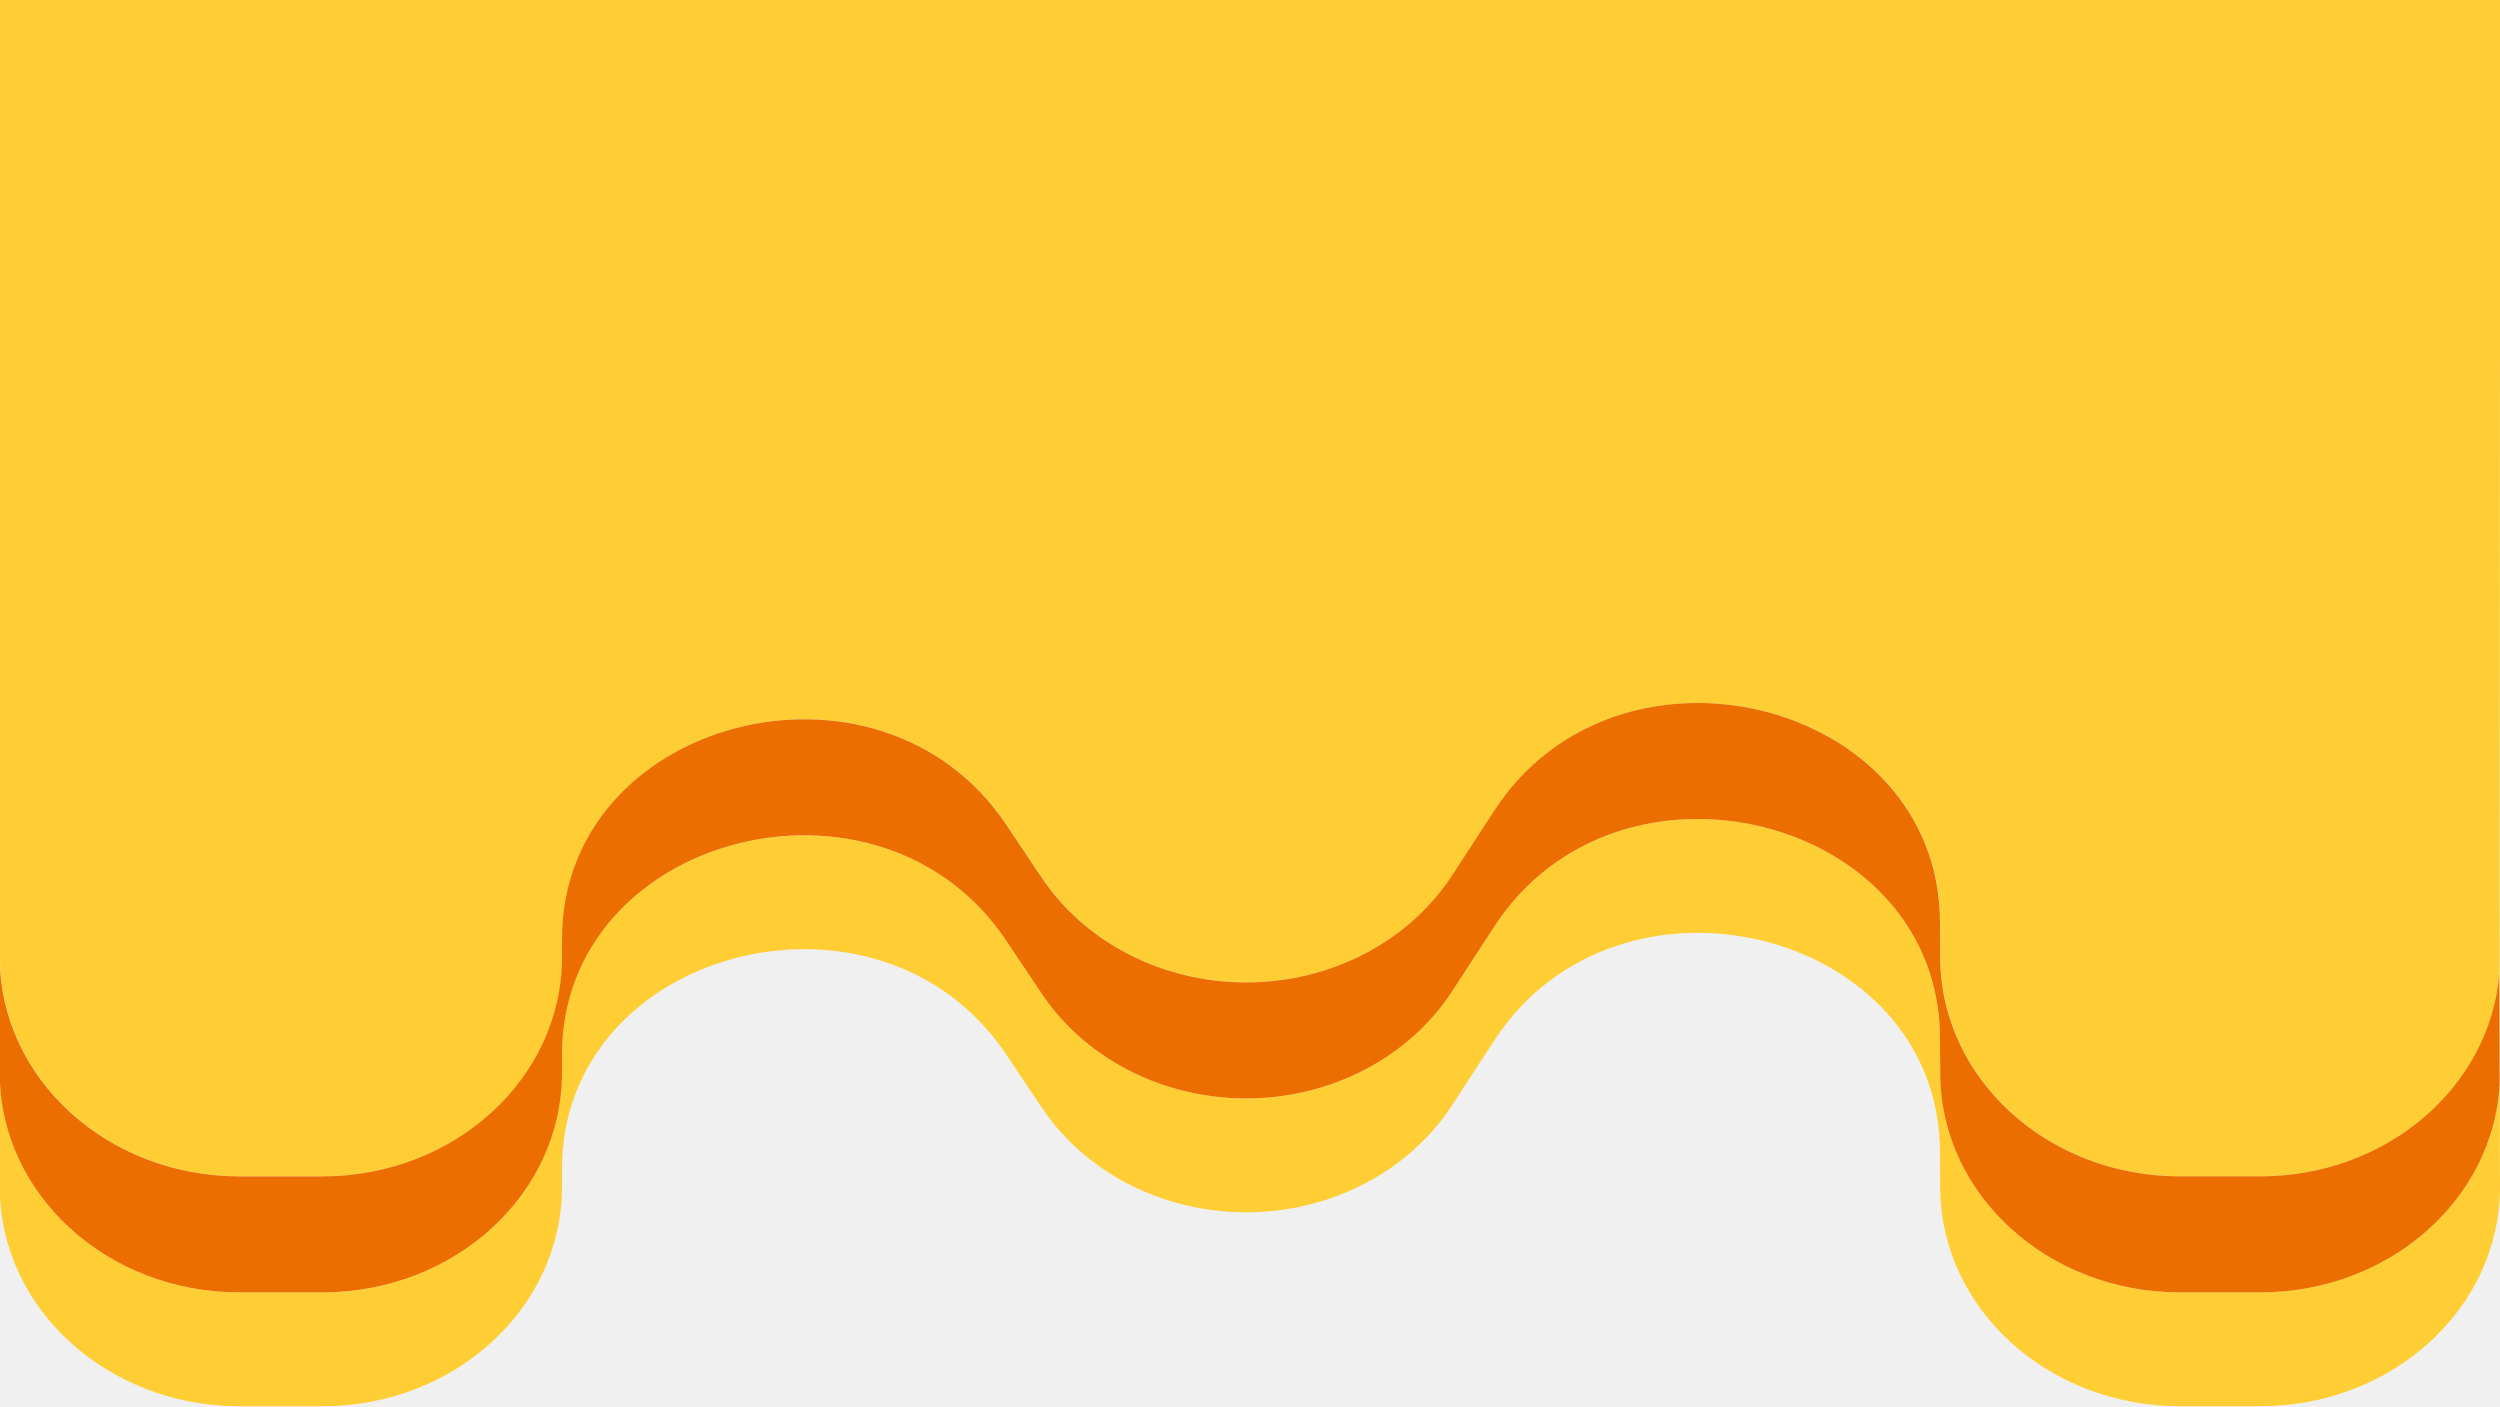
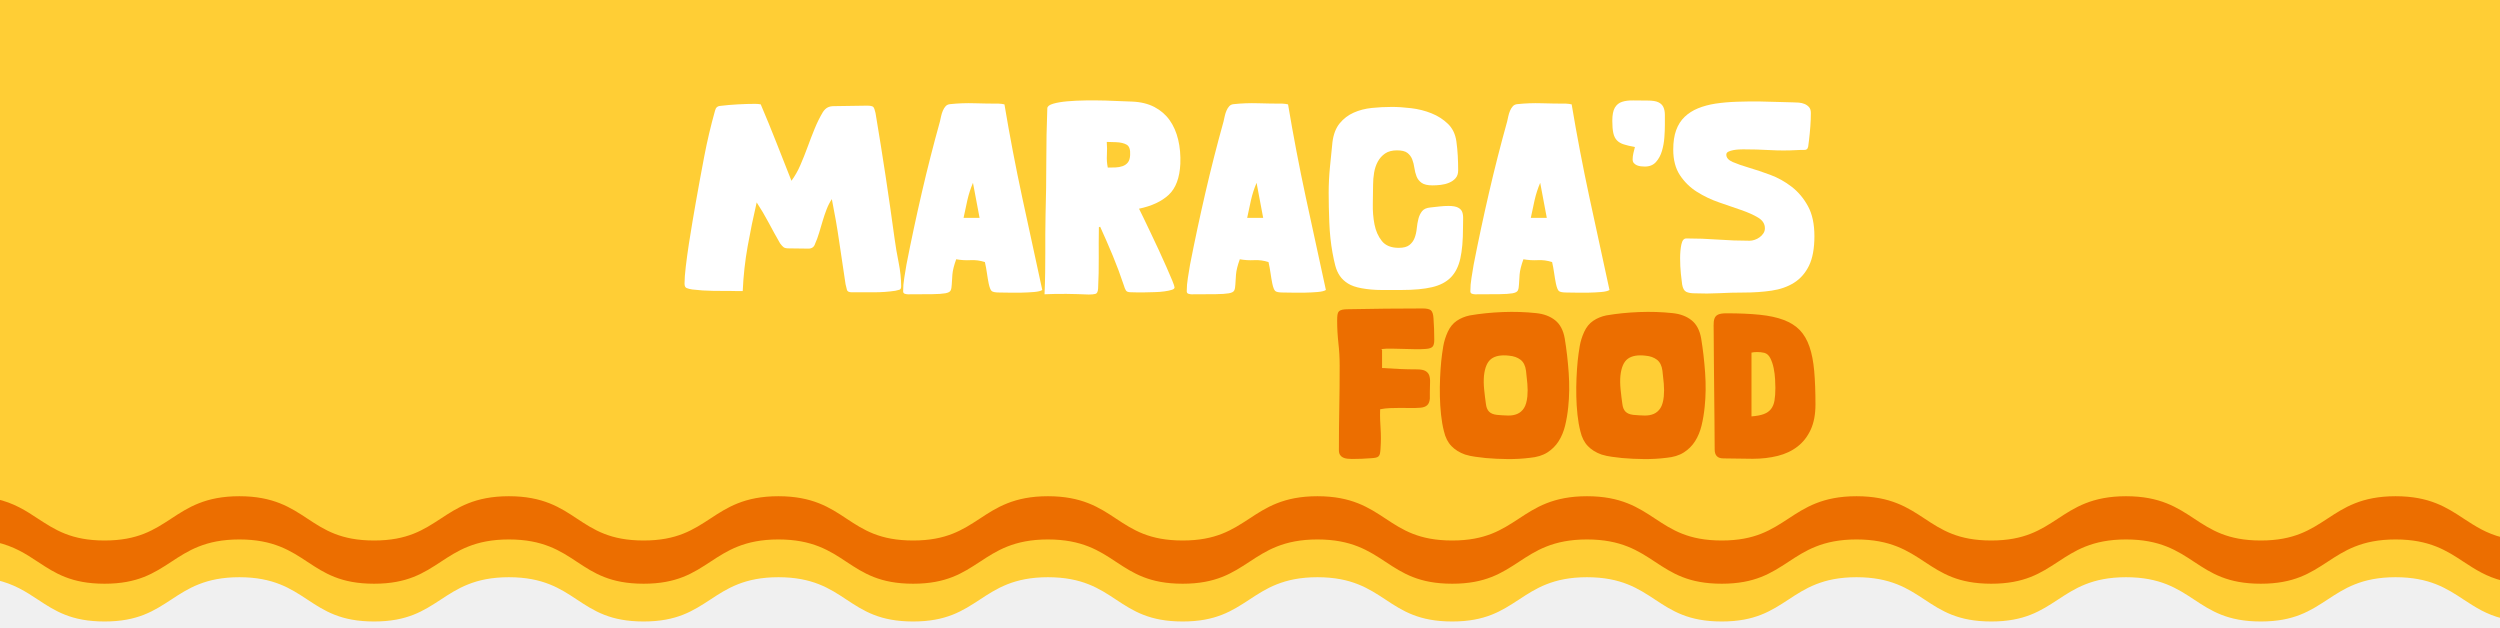
- <svg xmlns="http://www.w3.org/2000/svg" id="Camada_1" data-name="Camada 1" viewBox="0 0 1920 1080">
+ <svg xmlns="http://www.w3.org/2000/svg" id="Camada_1" data-name="Camada 1" viewBox="0 0 1920 481.9">
  <defs>
    <style>
      .cls-1 {
+         fill: #fff;
+       }
+ 
+       .cls-2 {
        fill: #ec6e00;
      }

-       .cls-2 {
+       .cls-3 {
        fill: #ffce35;
      }
    </style>
  </defs>
-   <path class="cls-2" d="m184.06,903.44h63.65c101.67,0,184.08-75.4,184.08-168.41v-13.93c0-169.96,243.93-232.92,341.02-88.01l27.48,41.01c33.47,49.95,92.9,80.39,156.94,80.39h0c64.85,0,124.92-31.22,158.12-82.19l32.55-49.96c95.46-146.53,341.2-85.27,342.2,85.31l.17,28.27c.55,92.65,82.8,167.5,184.08,167.5h61.74c97.05,0,176.52-68.7,183.57-155.78l.51-747.66H-.18v281.44H-.02v453.59c0,93.01,82.42,168.41,184.08,168.41Z" />
-   <path class="cls-2" d="m1735.92,992.55h-61.74c-101.28,0-183.53-74.85-184.08-167.5l-.17-28.27c-1-170.58-246.74-231.85-342.2-85.31l-32.55,49.96c-33.2,50.96-93.27,82.19-158.12,82.19h0c-64.04,0-123.47-30.45-156.94-80.39l-27.48-41.01c-97.09-144.9-341.02-81.95-341.02,88.01v13.93c0,93.01-82.42,168.41-184.08,168.41h-63.65C82.22,992.55-.2,917.15-.2,824.14v87.45c0,93.01,82.42,168.41,184.08,168.41h63.65c101.67,0,184.08-75.4,184.08-168.41v-13.93c0-169.96,243.93-232.92,341.02-88.01l27.48,41.01c33.47,49.95,92.9,80.39,156.94,80.39h0c64.85,0,124.92-31.22,158.12-82.19l32.55-49.96c95.46-146.53,341.2-85.27,342.2,85.31l.17,28.27c.55,92.65,82.8,167.5,184.08,167.5h61.74c101.87,0,184.37-75.69,184.08-168.89l-.24-78.3c-4.93,88.95-85.32,159.74-183.84,159.74Z" />
-   <path class="cls-1" d="m1735.92,903.44h-61.74c-101.28,0-183.53-74.85-184.08-167.5l-.17-28.27c-1-170.58-246.74-231.85-342.2-85.31l-32.55,49.96c-33.2,50.96-93.27,82.19-158.12,82.19h0c-64.04,0-123.47-30.45-156.94-80.39l-27.48-41.01c-97.09-144.9-341.02-81.95-341.02,88.01v13.93c0,93.01-82.42,168.41-184.08,168.41h-63.65C82.22,903.44-.2,828.04-.2,735.04v89.11c0,93.01,82.42,168.41,184.08,168.41h63.65c101.67,0,184.08-75.4,184.08-168.41v-13.93c0-169.96,243.93-232.92,341.02-88.01l27.48,41.01c33.47,49.95,92.9,80.39,156.94,80.39h0c64.85,0,124.92-31.22,158.12-82.19l32.55-49.96c95.46-146.53,341.2-85.27,342.2,85.31l.17,28.27c.55,92.65,82.8,167.5,184.08,167.5h61.74c98.52,0,178.91-70.79,183.84-159.74l-.27-85.15c-7.05,87.08-86.52,155.78-183.57,155.78Z" />
+   <path class="cls-3" d="m80.3,477.3c25.6,0,38-8.2,51.2-16.8,12.8-8.4,26.1-17.2,52.3-17.2s39.4,8.7,52.3,17.2c13.2,8.7,25.6,16.8,51.2,16.8s38-8.2,51.2-16.8c12.8-8.4,26.1-17.2,52.3-17.2s39.5,8.7,52.3,17.2c13.2,8.7,25.6,16.8,51.2,16.8s38-8.2,51.2-16.8c12.8-8.4,26.1-17.2,52.3-17.2s39.5,8.7,52.3,17.2c13.2,8.7,25.6,16.8,51.2,16.8s38-8.2,51.2-16.8c12.8-8.4,26.1-17.2,52.3-17.2s39.5,8.7,52.3,17.2c13.2,8.7,25.6,16.8,51.2,16.8s38-8.2,51.2-16.8c12.8-8.4,26.1-17.2,52.3-17.2s39.4,8.7,52.3,17.2c13.2,8.7,25.6,16.8,51.2,16.8s38-8.2,51.2-16.8c12.8-8.4,26.1-17.2,52.3-17.2s39.4,8.7,52.3,17.2c13.2,8.7,25.6,16.8,51.2,16.8s38-8.2,51.2-16.8c12.8-8.4,26.1-17.2,52.3-17.2s39.4,8.7,52.3,17.2c13.2,8.7,25.6,16.8,51.2,16.8s38-8.2,51.2-16.8c12.8-8.4,26.1-17.2,52.3-17.2s39.4,8.7,52.3,17.2c13.2,8.7,25.6,16.8,51.2,16.8s38-8.2,51.2-16.8c12.8-8.4,26.1-17.2,52.3-17.2s39.4,8.7,52.3,17.2c8.9,5.8,17.4,11.4,29.8,14.5v-202.3H-3.3v172.6c14,3.1,23.3,9.2,32.4,15.2,13.2,8.7,25.6,16.8,51.2,16.8h0Z" />
+   <path class="cls-2" d="m80.3,448.3c25.6,0,38-8.2,51.2-16.8,12.8-8.4,26.1-17.2,52.3-17.2s39.4,8.7,52.3,17.2c13.2,8.7,25.6,16.8,51.2,16.8s38-8.2,51.2-16.8c12.8-8.4,26.1-17.2,52.3-17.2s39.5,8.7,52.3,17.2c13.2,8.7,25.6,16.8,51.2,16.8s38-8.2,51.2-16.8c12.8-8.4,26.1-17.2,52.3-17.2s39.5,8.7,52.3,17.2c13.2,8.7,25.6,16.8,51.2,16.8s38-8.2,51.2-16.8c12.8-8.4,26.1-17.2,52.3-17.2s39.5,8.7,52.3,17.2c13.2,8.7,25.6,16.8,51.2,16.8s38-8.2,51.2-16.8c12.8-8.4,26.1-17.2,52.3-17.2s39.4,8.7,52.3,17.2c13.2,8.7,25.6,16.8,51.2,16.8s38-8.2,51.2-16.8c12.8-8.4,26.1-17.2,52.3-17.2s39.4,8.7,52.3,17.2c13.2,8.7,25.6,16.8,51.2,16.8s38-8.2,51.2-16.8c12.8-8.4,26.1-17.2,52.3-17.2s39.4,8.7,52.3,17.2c13.2,8.7,25.6,16.8,51.2,16.8s38-8.2,51.2-16.8c12.8-8.4,26.1-17.2,52.3-17.2s39.4,8.7,52.3,17.2c13.2,8.7,25.6,16.8,51.2,16.8s38-8.2,51.2-16.8c12.8-8.4,26.1-17.2,52.3-17.2s39.4,8.7,52.3,17.2c8.9,5.8,17.4,11.4,29.8,14.5v-202.3H-3.3v172.6c14,3.1,23.3,9.2,32.4,15.2,13.2,8.7,25.6,16.8,51.2,16.8h0Z" />
+   <path class="cls-3" d="m80.3,415.1c25.6,0,38-8.2,51.2-16.8,12.8-8.4,26.1-17.2,52.3-17.2s39.4,8.7,52.3,17.2c13.2,8.7,25.6,16.8,51.2,16.8s38-8.2,51.2-16.8c12.8-8.4,26.1-17.2,52.3-17.2s39.5,8.7,52.3,17.2c13.2,8.7,25.6,16.8,51.2,16.8s38-8.2,51.2-16.8c12.8-8.4,26.1-17.2,52.3-17.2s39.5,8.7,52.3,17.2c13.2,8.7,25.6,16.8,51.2,16.8s38-8.2,51.2-16.8c12.8-8.4,26.1-17.2,52.3-17.2s39.5,8.7,52.3,17.2c13.2,8.7,25.6,16.8,51.2,16.8s38-8.2,51.2-16.8c12.8-8.4,26.1-17.2,52.3-17.2s39.4,8.7,52.3,17.2c13.2,8.7,25.6,16.8,51.2,16.8s38-8.2,51.2-16.8c12.8-8.4,26.1-17.2,52.3-17.2s39.4,8.7,52.3,17.2c13.2,8.7,25.6,16.8,51.2,16.8s38-8.2,51.2-16.8c12.8-8.4,26.1-17.2,52.3-17.2s39.4,8.7,52.3,17.2c13.2,8.7,25.6,16.8,51.2,16.8s38-8.2,51.2-16.8c12.8-8.4,26.1-17.2,52.3-17.2s39.4,8.7,52.3,17.2c13.2,8.7,25.6,16.8,51.2,16.8s38-8.2,51.2-16.8c12.8-8.4,26.1-17.2,52.3-17.2s39.4,8.7,52.3,17.2c8.9,5.8,17.4,11.4,29.8,14.5V-3.2H-3.3v386.3c14,3.1,23.3,9.2,32.4,15.2,13.2,8.6,25.6,16.8,51.2,16.8h0Z" />
+   <g>
+     <g>
+       <path class="cls-1" d="m564.53,223.48c-5.46,0-10.99-.03-16.58-.1-5.59-.06-11.05-.42-16.38-1.07-1.69-.26-3.09-.62-4.19-1.07-1.1-.45-1.66-1.59-1.66-3.41,0-3.38.33-7.8.98-13.26.65-5.46,1.43-11.18,2.34-17.16.91-5.98,1.85-11.8,2.83-17.45.98-5.65,1.79-10.37,2.44-14.14,2.08-11.83,4.26-23.69,6.53-35.59,2.27-11.9,5.04-23.63,8.29-35.2.52-2.34,1.88-3.57,4.1-3.71,4.16-.52,8.64-.91,13.46-1.17,4.81-.26,9.29-.39,13.45-.39.65,0,1.33.03,2.05.1.71.07,1.4.16,2.05.29,4.16,9.75,8.16,19.5,11.99,29.25,3.83,9.75,7.7,19.57,11.6,29.44,2.6-3.51,4.88-7.51,6.83-11.99,1.95-4.49,3.8-9.13,5.56-13.94,1.75-4.81,3.57-9.52,5.46-14.14,1.88-4.61,4-8.87,6.34-12.77,1.04-1.56,2.21-2.7,3.51-3.41,1.3-.71,2.92-1.07,4.88-1.07,4.16,0,8.35-.06,12.58-.19,4.22-.13,8.48-.19,12.77-.19,2.6,0,4.22.33,4.88.97.65.65,1.23,2.21,1.76,4.68,2.73,16.25,5.3,32.31,7.7,48.17,2.4,15.86,4.71,31.92,6.92,48.17.78,5.85,1.82,11.99,3.12,18.43,1.3,6.44,1.95,12.58,1.95,18.43,0,1.43-.46,2.28-1.37,2.54-.91.26-1.95.52-3.12.78-5.2.78-10.73,1.17-16.58,1.17h-16.77c-2.21,0-3.48-.62-3.8-1.85-.33-1.23-.68-2.7-1.07-4.39-1.69-11.05-3.31-21.97-4.88-32.76-1.56-10.79-3.45-21.65-5.65-32.56-1.56,2.34-2.89,4.94-4,7.8-1.11,2.86-2.11,5.82-3.02,8.87-.91,3.06-1.82,6.11-2.73,9.17-.91,3.06-1.95,5.88-3.12,8.48-.78,2.47-2.47,3.7-5.07,3.7l-15.21-.19c-1.82,0-3.12-.29-3.9-.88-.78-.58-1.69-1.59-2.73-3.02-2.99-5.2-5.92-10.5-8.77-15.89-2.86-5.39-5.92-10.56-9.17-15.5-2.6,11.18-4.91,22.39-6.92,33.64-2.02,11.25-3.28,22.72-3.8,34.42h-5.85Z" />
+       <path class="cls-1" d="m800.48,222.7c-1.17.78-3.28,1.3-6.34,1.56-3.06.26-6.27.42-9.65.49-3.38.07-6.66.07-9.85,0-3.19-.06-5.56-.1-7.12-.1-3.12,0-5.1-.39-5.95-1.17-.85-.78-1.59-2.66-2.24-5.65-.52-2.6-.98-5.3-1.37-8.09-.39-2.79-.91-5.62-1.56-8.48-3.64-1.17-7.31-1.66-11.02-1.46-3.71.2-7.38-.03-11.02-.68-1.69,4.68-2.67,8.58-2.92,11.7-.26,3.12-.42,5.69-.49,7.7-.07,2.02-.36,3.54-.88,4.58-.52,1.04-1.89,1.75-4.1,2.15-2.21.39-5.56.62-10.04.68-4.48.06-10.69.1-18.62.1-.65,0-1.43-.13-2.34-.39-.91-.26-1.36-.91-1.36-1.95,0-3.38.29-6.83.88-10.33.58-3.51,1.14-6.89,1.66-10.14,3.64-18.59,7.57-37.02,11.8-55.28,4.22-18.26,8.87-36.5,13.94-54.7.26-1.17.55-2.5.88-4,.32-1.49.78-2.92,1.37-4.29.58-1.36,1.3-2.5,2.14-3.41.84-.91,1.98-1.43,3.41-1.56,6.11-.65,12.35-.88,18.72-.68,6.37.19,12.61.29,18.72.29.78,0,1.53.07,2.24.19.71.13,1.4.26,2.05.39,4.03,24.05,8.58,47.87,13.65,71.47,5.07,23.6,10.2,47.29,15.4,71.08Zm-48.17-55.38l-5.07-26.91c-1.82,4.29-3.25,8.71-4.29,13.26-1.04,4.55-2.02,9.1-2.93,13.65h12.29Z" />
+       <path class="cls-1" d="m874.77,160.3c.65,1.17,1.75,3.41,3.31,6.73s3.38,7.12,5.46,11.41c2.08,4.29,4.19,8.78,6.34,13.46,2.15,4.68,4.13,9.07,5.95,13.16,1.82,4.1,3.31,7.57,4.48,10.43,1.17,2.86,1.75,4.62,1.75,5.26,0,.78-.72,1.4-2.15,1.85-1.43.46-3.28.85-5.56,1.17-2.28.33-4.75.52-7.41.58-2.67.07-5.23.13-7.7.19-2.47.07-4.71.07-6.73,0-2.02-.06-3.41-.1-4.19-.1-1.82,0-3.02-.45-3.61-1.36-.58-.91-1.14-2.27-1.66-4.1-2.6-7.8-5.43-15.37-8.48-22.72-3.06-7.34-6.27-14.72-9.65-22.13l-.98.39c-.13,7.93-.16,15.79-.1,23.6.06,7.8-.1,15.6-.49,23.4-.13,2.47-.81,3.87-2.05,4.19-1.24.32-2.96.49-5.17.49-5.72-.26-11.34-.42-16.87-.49-5.53-.07-11.21.03-17.06.29.26-5.85.42-11.37.49-16.57.06-5.2.1-10.24.1-15.11v-14.43c0-4.74.06-9.65.19-14.72.39-13.78.58-27.5.58-41.15s.26-27.3.78-40.95c.13-1.43,1.62-2.57,4.48-3.41,2.86-.84,6.47-1.46,10.82-1.85,4.35-.39,9.13-.62,14.33-.68,5.2-.06,10.2-.03,15.01.1,4.81.13,9.07.29,12.77.49s6.21.29,7.51.29c6.76.26,12.54,1.66,17.35,4.19,4.81,2.54,8.71,5.92,11.7,10.14,2.99,4.23,5.17,9.2,6.53,14.92,1.36,5.72,1.92,11.9,1.66,18.52-.52,10.79-3.48,18.72-8.87,23.79-5.4,5.07-13.03,8.65-22.91,10.73Zm-24.77-51.29c.26,3.38.29,6.73.1,10.04-.2,3.31.03,6.53.68,9.65,1.95,0,3.9-.03,5.85-.1,1.95-.06,3.77-.39,5.46-.98,1.69-.58,3.05-1.53,4.1-2.83,1.04-1.3,1.62-3.18,1.75-5.65.26-4.16-.62-6.83-2.63-8-2.02-1.17-4.78-1.82-8.29-1.95l-7.02-.2Z" />
+       <path class="cls-1" d="m1018.29,222.7c-1.17.78-3.29,1.3-6.34,1.56-3.06.26-6.27.42-9.65.49-3.38.07-6.66.07-9.85,0-3.19-.06-5.56-.1-7.12-.1-3.12,0-5.1-.39-5.95-1.17-.85-.78-1.59-2.66-2.24-5.65-.52-2.6-.98-5.3-1.37-8.09-.39-2.79-.91-5.62-1.56-8.48-3.64-1.17-7.31-1.66-11.02-1.46-3.71.2-7.38-.03-11.02-.68-1.69,4.68-2.67,8.58-2.92,11.7-.26,3.12-.42,5.69-.49,7.7-.07,2.02-.36,3.54-.88,4.58-.52,1.04-1.89,1.75-4.1,2.15-2.21.39-5.56.62-10.04.68-4.48.06-10.69.1-18.62.1-.65,0-1.43-.13-2.34-.39-.91-.26-1.36-.91-1.36-1.95,0-3.38.29-6.83.88-10.33.58-3.51,1.14-6.89,1.66-10.14,3.64-18.59,7.57-37.02,11.8-55.28,4.22-18.26,8.87-36.5,13.94-54.7.26-1.17.55-2.5.88-4,.32-1.49.78-2.92,1.37-4.29.58-1.36,1.3-2.5,2.14-3.41.84-.91,1.98-1.43,3.41-1.56,6.11-.65,12.35-.88,18.72-.68,6.37.19,12.61.29,18.72.29.78,0,1.53.07,2.24.19.71.13,1.4.26,2.05.39,4.03,24.05,8.58,47.87,13.65,71.47,5.07,23.6,10.2,47.29,15.41,71.08Zm-48.17-55.38l-5.07-26.91c-1.82,4.29-3.25,8.71-4.29,13.26-1.04,4.55-2.02,9.1-2.93,13.65h12.29Z" />
+       <path class="cls-1" d="m1068.8,82.11c4.55,0,9.55.33,15.01.98,5.46.65,10.63,1.95,15.5,3.9,4.88,1.95,9.1,4.65,12.67,8.09,3.57,3.45,5.75,7.96,6.53,13.55.52,3.77.88,7.51,1.07,11.21.19,3.7.29,7.38.29,11.02,0,2.47-.65,4.45-1.95,5.95-1.3,1.5-2.96,2.67-4.97,3.51-2.02.85-4.16,1.4-6.43,1.66-2.28.26-4.39.39-6.34.39-3.77,0-6.57-.65-8.38-1.95-1.82-1.3-3.12-2.96-3.9-4.97-.78-2.01-1.33-4.19-1.66-6.53-.33-2.34-.88-4.52-1.66-6.53-.78-2.01-2.02-3.67-3.71-4.97-1.69-1.3-4.36-1.95-8-1.95s-6.83.81-9.17,2.44c-2.34,1.63-4.19,3.71-5.56,6.24-1.37,2.53-2.31,5.36-2.83,8.48-.52,3.12-.78,6.18-.78,9.17,0,4.16-.07,9.04-.2,14.62-.13,5.59.29,10.89,1.27,15.89.98,5.01,2.86,9.26,5.66,12.77,2.79,3.51,7.12,5.26,12.97,5.26,3.64,0,6.37-.71,8.19-2.15,1.82-1.43,3.15-3.25,4-5.46.84-2.21,1.4-4.65,1.66-7.31.26-2.66.68-5.13,1.27-7.41.58-2.27,1.53-4.22,2.83-5.85,1.3-1.62,3.44-2.57,6.44-2.83,2.34-.26,4.68-.52,7.02-.78,2.34-.26,4.61-.39,6.83-.39,3.25,0,5.69.42,7.31,1.27,1.62.85,2.7,1.98,3.22,3.41.52,1.43.75,3.22.68,5.36-.07,2.15-.1,4.45-.1,6.92,0,9.49-.68,17.29-2.05,23.4-1.36,6.11-3.8,10.95-7.31,14.53-3.51,3.58-8.32,6.08-14.43,7.51-6.11,1.43-13.91,2.15-23.4,2.15h-15.6c-5.2,0-10.27-.45-15.21-1.36-4.29-.78-7.74-1.98-10.33-3.61-2.6-1.62-4.68-3.57-6.24-5.85-1.56-2.27-2.73-4.91-3.51-7.9-.78-2.99-1.5-6.3-2.15-9.94-1.3-7.15-2.11-14.85-2.44-23.11-.33-8.25-.49-15.89-.49-22.91,0-6.37.32-12.9.97-19.6.65-6.69,1.3-13.16,1.95-19.4.78-5.98,2.63-10.76,5.56-14.33,2.92-3.57,6.5-6.3,10.73-8.19,4.22-1.88,8.87-3.09,13.94-3.61,5.07-.52,10.14-.78,15.21-.78Z" />
+       <path class="cls-1" d="m1236.1,222.7c-1.17.78-3.28,1.3-6.34,1.56-3.06.26-6.27.42-9.65.49-3.38.07-6.66.07-9.85,0-3.19-.06-5.56-.1-7.12-.1-3.12,0-5.1-.39-5.95-1.17-.85-.78-1.59-2.66-2.24-5.65-.52-2.6-.97-5.3-1.37-8.09-.39-2.79-.91-5.62-1.56-8.48-3.64-1.17-7.31-1.66-11.02-1.46-3.71.2-7.38-.03-11.02-.68-1.69,4.68-2.67,8.58-2.92,11.7-.26,3.12-.42,5.69-.49,7.7-.07,2.02-.36,3.54-.88,4.58-.52,1.04-1.89,1.75-4.09,2.15-2.21.39-5.56.62-10.04.68-4.48.06-10.69.1-18.62.1-.65,0-1.43-.13-2.34-.39-.91-.26-1.37-.91-1.37-1.95,0-3.38.29-6.83.88-10.33.58-3.51,1.14-6.89,1.66-10.14,3.64-18.59,7.57-37.02,11.8-55.28,4.22-18.26,8.87-36.5,13.94-54.7.26-1.17.55-2.5.88-4,.32-1.49.78-2.92,1.37-4.29.58-1.36,1.3-2.5,2.14-3.41.84-.91,1.98-1.43,3.41-1.56,6.11-.65,12.35-.88,18.72-.68,6.37.19,12.61.29,18.72.29.78,0,1.53.07,2.24.19.71.13,1.39.26,2.05.39,4.03,24.05,8.58,47.87,13.65,71.47,5.07,23.6,10.2,47.29,15.4,71.08Zm-48.16-55.38l-5.07-26.91c-1.82,4.29-3.25,8.71-4.29,13.26-1.04,4.55-2.02,9.1-2.92,13.65h12.29Z" />
+       <path class="cls-1" d="m1255.6,112.92c-3.51-.65-6.37-1.33-8.58-2.05-2.21-.71-3.97-1.75-5.26-3.12-1.3-1.36-2.21-3.22-2.73-5.56-.52-2.34-.78-5.46-.78-9.36,0-4.55.65-7.93,1.95-10.14,1.3-2.21,3.15-3.71,5.56-4.49,2.4-.78,5.26-1.14,8.58-1.07,3.31.07,6.99.1,11.02.1,3.64,0,6.37.42,8.19,1.27,1.82.85,3.12,2.08,3.9,3.71.78,1.63,1.17,3.64,1.17,6.04v8.09c0,2.6-.13,5.69-.39,9.26-.26,3.58-.88,7.02-1.85,10.33-.98,3.32-2.5,6.14-4.58,8.48-2.08,2.34-4.94,3.51-8.58,3.51-.91,0-1.92-.06-3.02-.19-1.11-.13-2.11-.39-3.02-.78-.91-.39-1.69-.94-2.34-1.66-.65-.71-.97-1.66-.97-2.83,0-1.56.19-3.18.58-4.88.39-1.69.78-3.25,1.17-4.68Z" />
+       <path class="cls-1" d="m1294.99,183.12c8.19,0,16.31.29,24.38.88,8.06.58,16.19.88,24.38.88,1.17,0,2.44-.23,3.8-.68,1.37-.45,2.63-1.1,3.8-1.95,1.17-.84,2.14-1.85,2.92-3.02s1.17-2.47,1.17-3.9c0-3.38-1.72-6.11-5.17-8.19-3.45-2.08-7.8-4.03-13.06-5.85-5.26-1.82-10.92-3.77-16.96-5.85-6.04-2.08-11.7-4.78-16.96-8.09-5.27-3.31-9.62-7.57-13.07-12.77-3.45-5.2-5.17-11.76-5.17-19.69,0-5.85.75-10.82,2.24-14.92,1.49-4.1,3.67-7.51,6.53-10.24,2.86-2.73,6.27-4.91,10.24-6.53,3.96-1.62,8.42-2.83,13.36-3.61,5.2-.78,10.79-1.27,16.77-1.46,5.98-.2,11.7-.26,17.16-.2,5.46.07,10.46.2,15.01.39,4.55.19,8.06.29,10.53.29,1.43,0,2.96.07,4.58.19,1.62.13,3.12.49,4.49,1.07s2.5,1.4,3.41,2.44c.91,1.04,1.37,2.54,1.37,4.48,0,3.25-.13,6.63-.39,10.14-.26,3.51-.58,6.96-.98,10.33-.26,2.47-.49,4.23-.68,5.27-.19,1.04-.58,1.75-1.17,2.15-.58.39-1.43.55-2.53.49-1.11-.06-2.7-.03-4.78.1-7.02.39-14.01.39-20.96,0-6.96-.39-13.81-.58-20.57-.58-.65,0-1.69.03-3.12.1-1.43.07-2.86.23-4.29.49-1.43.26-2.7.65-3.8,1.17-1.11.52-1.66,1.3-1.66,2.34,0,2.34,1.66,4.23,4.97,5.66,3.32,1.43,7.51,2.89,12.58,4.39,5.07,1.5,10.5,3.31,16.28,5.46,5.78,2.15,11.21,5.17,16.28,9.07,5.07,3.9,9.26,8.87,12.58,14.92,3.31,6.04,4.97,13.75,4.97,23.11s-1.4,17.06-4.19,22.72c-2.8,5.66-6.63,10.01-11.5,13.06-4.88,3.06-10.63,5.07-17.26,6.04-6.63.98-13.78,1.46-21.45,1.46-6.24,0-12.48.16-18.72.49-6.24.32-12.48.36-18.72.1-2.86,0-5.07-.39-6.63-1.17-1.56-.78-2.6-2.66-3.12-5.66-.26-1.56-.58-4.29-.97-8.19s-.58-7.86-.58-11.9.32-7.57.97-10.63c.65-3.05,1.88-4.58,3.71-4.58Z" />
+     </g>
+     <g>
+       <path class="cls-2" d="m1061.42,268.73v13.91c4.44.3,8.85.54,13.25.74,4.39.2,8.9.3,13.54.3,2.96,0,5.15.42,6.59,1.26,1.43.84,2.39,2,2.89,3.48.49,1.48.69,3.28.59,5.4-.1,2.12-.15,4.46-.15,7.03v5.33c-.2,2.27-.89,3.95-2.07,5.03-1.18,1.09-2.91,1.73-5.18,1.92-2.57.2-5.16.27-7.77.22-2.62-.05-5.23-.07-7.84-.07s-5.21.05-7.77.15c-2.57.1-5.08.4-7.55.89-.1,3.06-.1,5.8,0,8.21.1,2.42.22,4.76.37,7.03.15,2.27.22,4.61.22,7.03s-.1,5.16-.3,8.21c-.1,1.48-.25,2.66-.44,3.55-.2.89-.54,1.58-1.04,2.07-.49.5-1.18.84-2.07,1.04-.89.2-2.07.35-3.55.44-2.47.2-4.93.34-7.4.44-2.47.1-4.98.15-7.55.15-1.18,0-2.37-.07-3.55-.22-1.18-.15-2.25-.44-3.18-.89-.94-.44-1.7-1.11-2.29-2-.59-.89-.89-2.07-.89-3.55,0-5.92.02-11.54.07-16.87.05-5.33.12-10.56.22-15.69.1-5.13.17-10.36.22-15.69.05-5.33.07-10.95.07-16.87s-.32-11.44-.96-17.17c-.64-5.72-.96-11.49-.96-17.32,0-1.78.07-3.23.22-4.37.15-1.13.52-2.02,1.11-2.66.59-.64,1.45-1.08,2.59-1.33,1.13-.25,2.64-.37,4.51-.37,9.57-.2,19.12-.34,28.64-.44,9.52-.1,19.07-.15,28.64-.15,3.16,0,5.28.5,6.36,1.48,1.08.99,1.73,3.01,1.92,6.07.2,2.76.34,5.5.44,8.21.1,2.71.15,5.5.15,8.36,0,2.57-.44,4.32-1.33,5.25-.89.94-2.57,1.5-5.03,1.7-2.47.2-5.21.27-8.21.22-3.01-.05-6.07-.12-9.18-.22-3.11-.1-6.14-.17-9.1-.22-2.96-.05-5.58.07-7.84.37l.59.59Z" />
+       <path class="cls-2" d="m1140.9,351.76c-2.57-.3-5.18-.62-7.84-.96-2.66-.34-5.28-.91-7.84-1.7-4.24-1.48-7.75-3.65-10.51-6.51-2.76-2.86-4.69-6.66-5.77-11.4-.99-3.85-1.73-8.09-2.22-12.73-.49-4.64-.79-9.32-.89-14.06-.1-4.74-.05-9.42.15-14.06.2-4.64.49-8.98.89-13.02.39-3.75.91-7.52,1.55-11.32.64-3.8,1.8-7.52,3.48-11.17,1.68-3.65,3.97-6.46,6.88-8.44,2.91-1.97,6.24-3.35,9.99-4.14,7.99-1.38,16.43-2.24,25.31-2.59,8.88-.34,17.41-.07,25.6.81,5.92.59,10.8,2.42,14.65,5.48,3.85,3.06,6.31,7.75,7.4,14.06,1.38,8.39,2.39,17.17,3.03,26.34.64,9.18.52,17.96-.37,26.34-.5,4.94-1.28,9.65-2.37,14.13-1.09,4.49-2.74,8.49-4.96,11.99-2.22,3.5-5.11,6.39-8.66,8.66-3.55,2.27-8.04,3.65-13.47,4.14-5.53.69-11.2,1.01-17.02.96-5.82-.05-11.5-.32-17.02-.81Zm8.58-33.15c3.16.3,6.07.47,8.73.52,2.66.05,5.03-.37,7.1-1.26,2.07-.89,3.77-2.37,5.11-4.44,1.33-2.07,2.19-5.03,2.59-8.88.3-3.16.3-6.46,0-9.92-.3-3.45-.64-6.76-1.04-9.92-.5-3.85-1.9-6.66-4.22-8.44-2.32-1.78-5.25-2.81-8.81-3.11-5.92-.69-10.43.1-13.54,2.37-3.11,2.27-5.01,6.61-5.7,13.02-.3,3.26-.25,6.83.15,10.73.39,3.9.84,7.52,1.33,10.88.3,2.66,1.11,4.66,2.44,5.99s3.28,2.15,5.85,2.44Z" />
+       <path class="cls-2" d="m1245.68,351.76c-2.57-.3-5.18-.62-7.84-.96-2.66-.34-5.28-.91-7.84-1.7-4.24-1.48-7.75-3.65-10.51-6.51-2.76-2.86-4.69-6.66-5.77-11.4-.99-3.85-1.73-8.09-2.22-12.73-.5-4.64-.79-9.32-.89-14.06-.1-4.74-.05-9.42.15-14.06.2-4.64.49-8.98.89-13.02.39-3.75.91-7.52,1.55-11.32.64-3.8,1.8-7.52,3.48-11.17,1.68-3.65,3.97-6.46,6.88-8.44,2.91-1.97,6.24-3.35,9.99-4.14,7.99-1.38,16.43-2.24,25.31-2.59,8.88-.34,17.41-.07,25.6.81,5.92.59,10.8,2.42,14.65,5.48,3.85,3.06,6.31,7.75,7.4,14.06,1.38,8.39,2.39,17.17,3.03,26.34.64,9.18.52,17.96-.37,26.34-.5,4.94-1.28,9.65-2.37,14.13-1.09,4.49-2.74,8.49-4.96,11.99-2.22,3.5-5.11,6.39-8.66,8.66-3.55,2.27-8.04,3.65-13.47,4.14-5.53.69-11.2,1.01-17.02.96-5.82-.05-11.5-.32-17.02-.81Zm8.58-33.15c3.16.3,6.07.47,8.73.52,2.66.05,5.03-.37,7.1-1.26,2.07-.89,3.77-2.37,5.11-4.44,1.33-2.07,2.19-5.03,2.59-8.88.3-3.16.3-6.46,0-9.92-.3-3.45-.64-6.76-1.04-9.92-.49-3.85-1.9-6.66-4.22-8.44-2.32-1.78-5.25-2.81-8.81-3.11-5.92-.69-10.43.1-13.54,2.37-3.11,2.27-5.01,6.61-5.7,13.02-.3,3.26-.25,6.83.15,10.73.39,3.9.84,7.52,1.33,10.88.3,2.66,1.11,4.66,2.44,5.99s3.28,2.15,5.85,2.44Z" />
+       <path class="cls-2" d="m1316.13,257.48c0-2.96-.03-5.5-.07-7.62-.05-2.12.17-3.87.67-5.25.49-1.38,1.43-2.39,2.81-3.03,1.38-.64,3.5-.96,6.36-.96,9.87,0,18.4.37,25.6,1.11,7.2.74,13.34,2.07,18.43,4,5.08,1.92,9.2,4.54,12.36,7.84,3.16,3.31,5.62,7.55,7.4,12.73,1.78,5.18,2.98,11.42,3.63,18.72.64,7.3.96,15.84.96,25.6,0,7.6-1.21,14.04-3.63,19.31-2.42,5.28-5.77,9.6-10.06,12.95-4.29,3.36-9.4,5.77-15.32,7.25-5.92,1.48-12.33,2.22-19.24,2.22-3.75,0-7.5-.05-11.25-.15-3.75-.1-7.5-.15-11.25-.15-4.44,0-6.66-2.27-6.66-6.81,0-6.71-.05-13.79-.15-21.24-.1-7.45-.17-14.97-.22-22.57-.05-7.6-.12-15.15-.22-22.64-.1-7.5-.15-14.6-.15-21.31Zm29.01,62.31c3.95-.3,7.1-.89,9.47-1.78,2.37-.89,4.22-2.19,5.55-3.92,1.33-1.72,2.22-3.9,2.66-6.51.44-2.61.67-5.85.67-9.69,0-1.58-.07-3.8-.22-6.66-.15-2.86-.52-5.72-1.11-8.58-.59-2.86-1.46-5.4-2.59-7.62-1.13-2.22-2.69-3.57-4.66-4.07-.79-.2-1.65-.34-2.59-.44-.94-.1-1.85-.15-2.74-.15-1.78,0-3.26.15-4.44.44v48.99Z" />
+     </g>
+   </g>
</svg>
